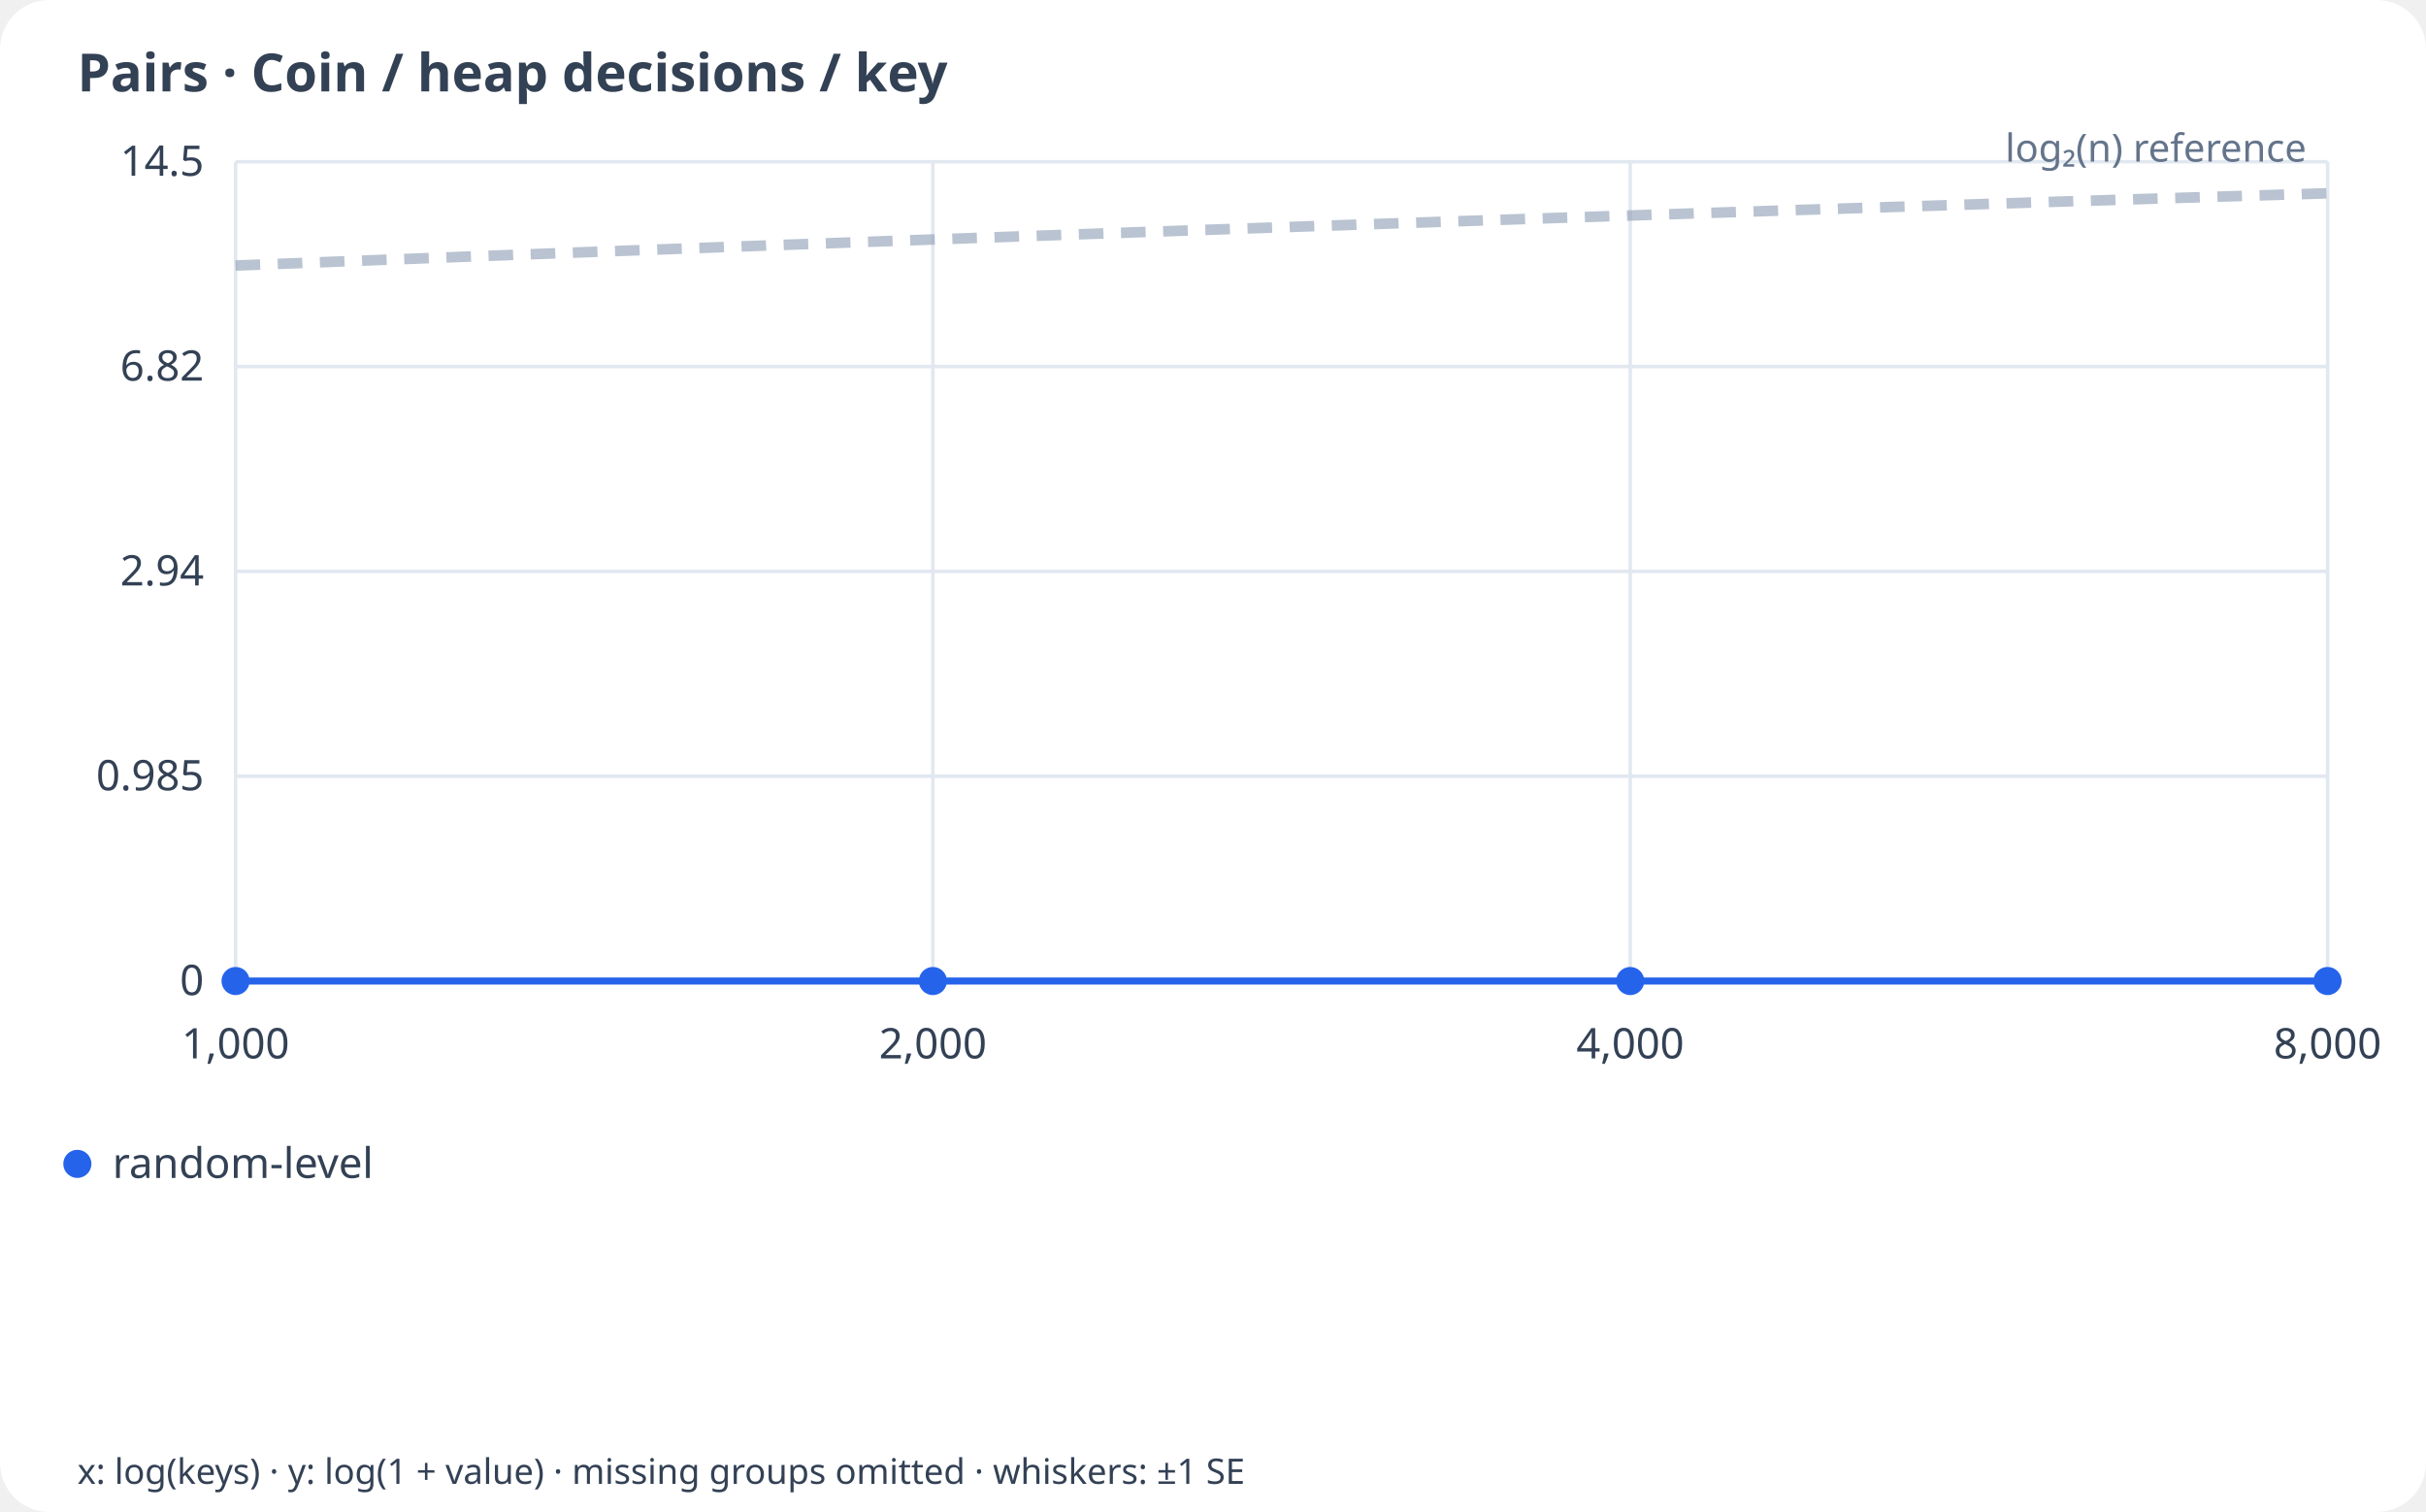
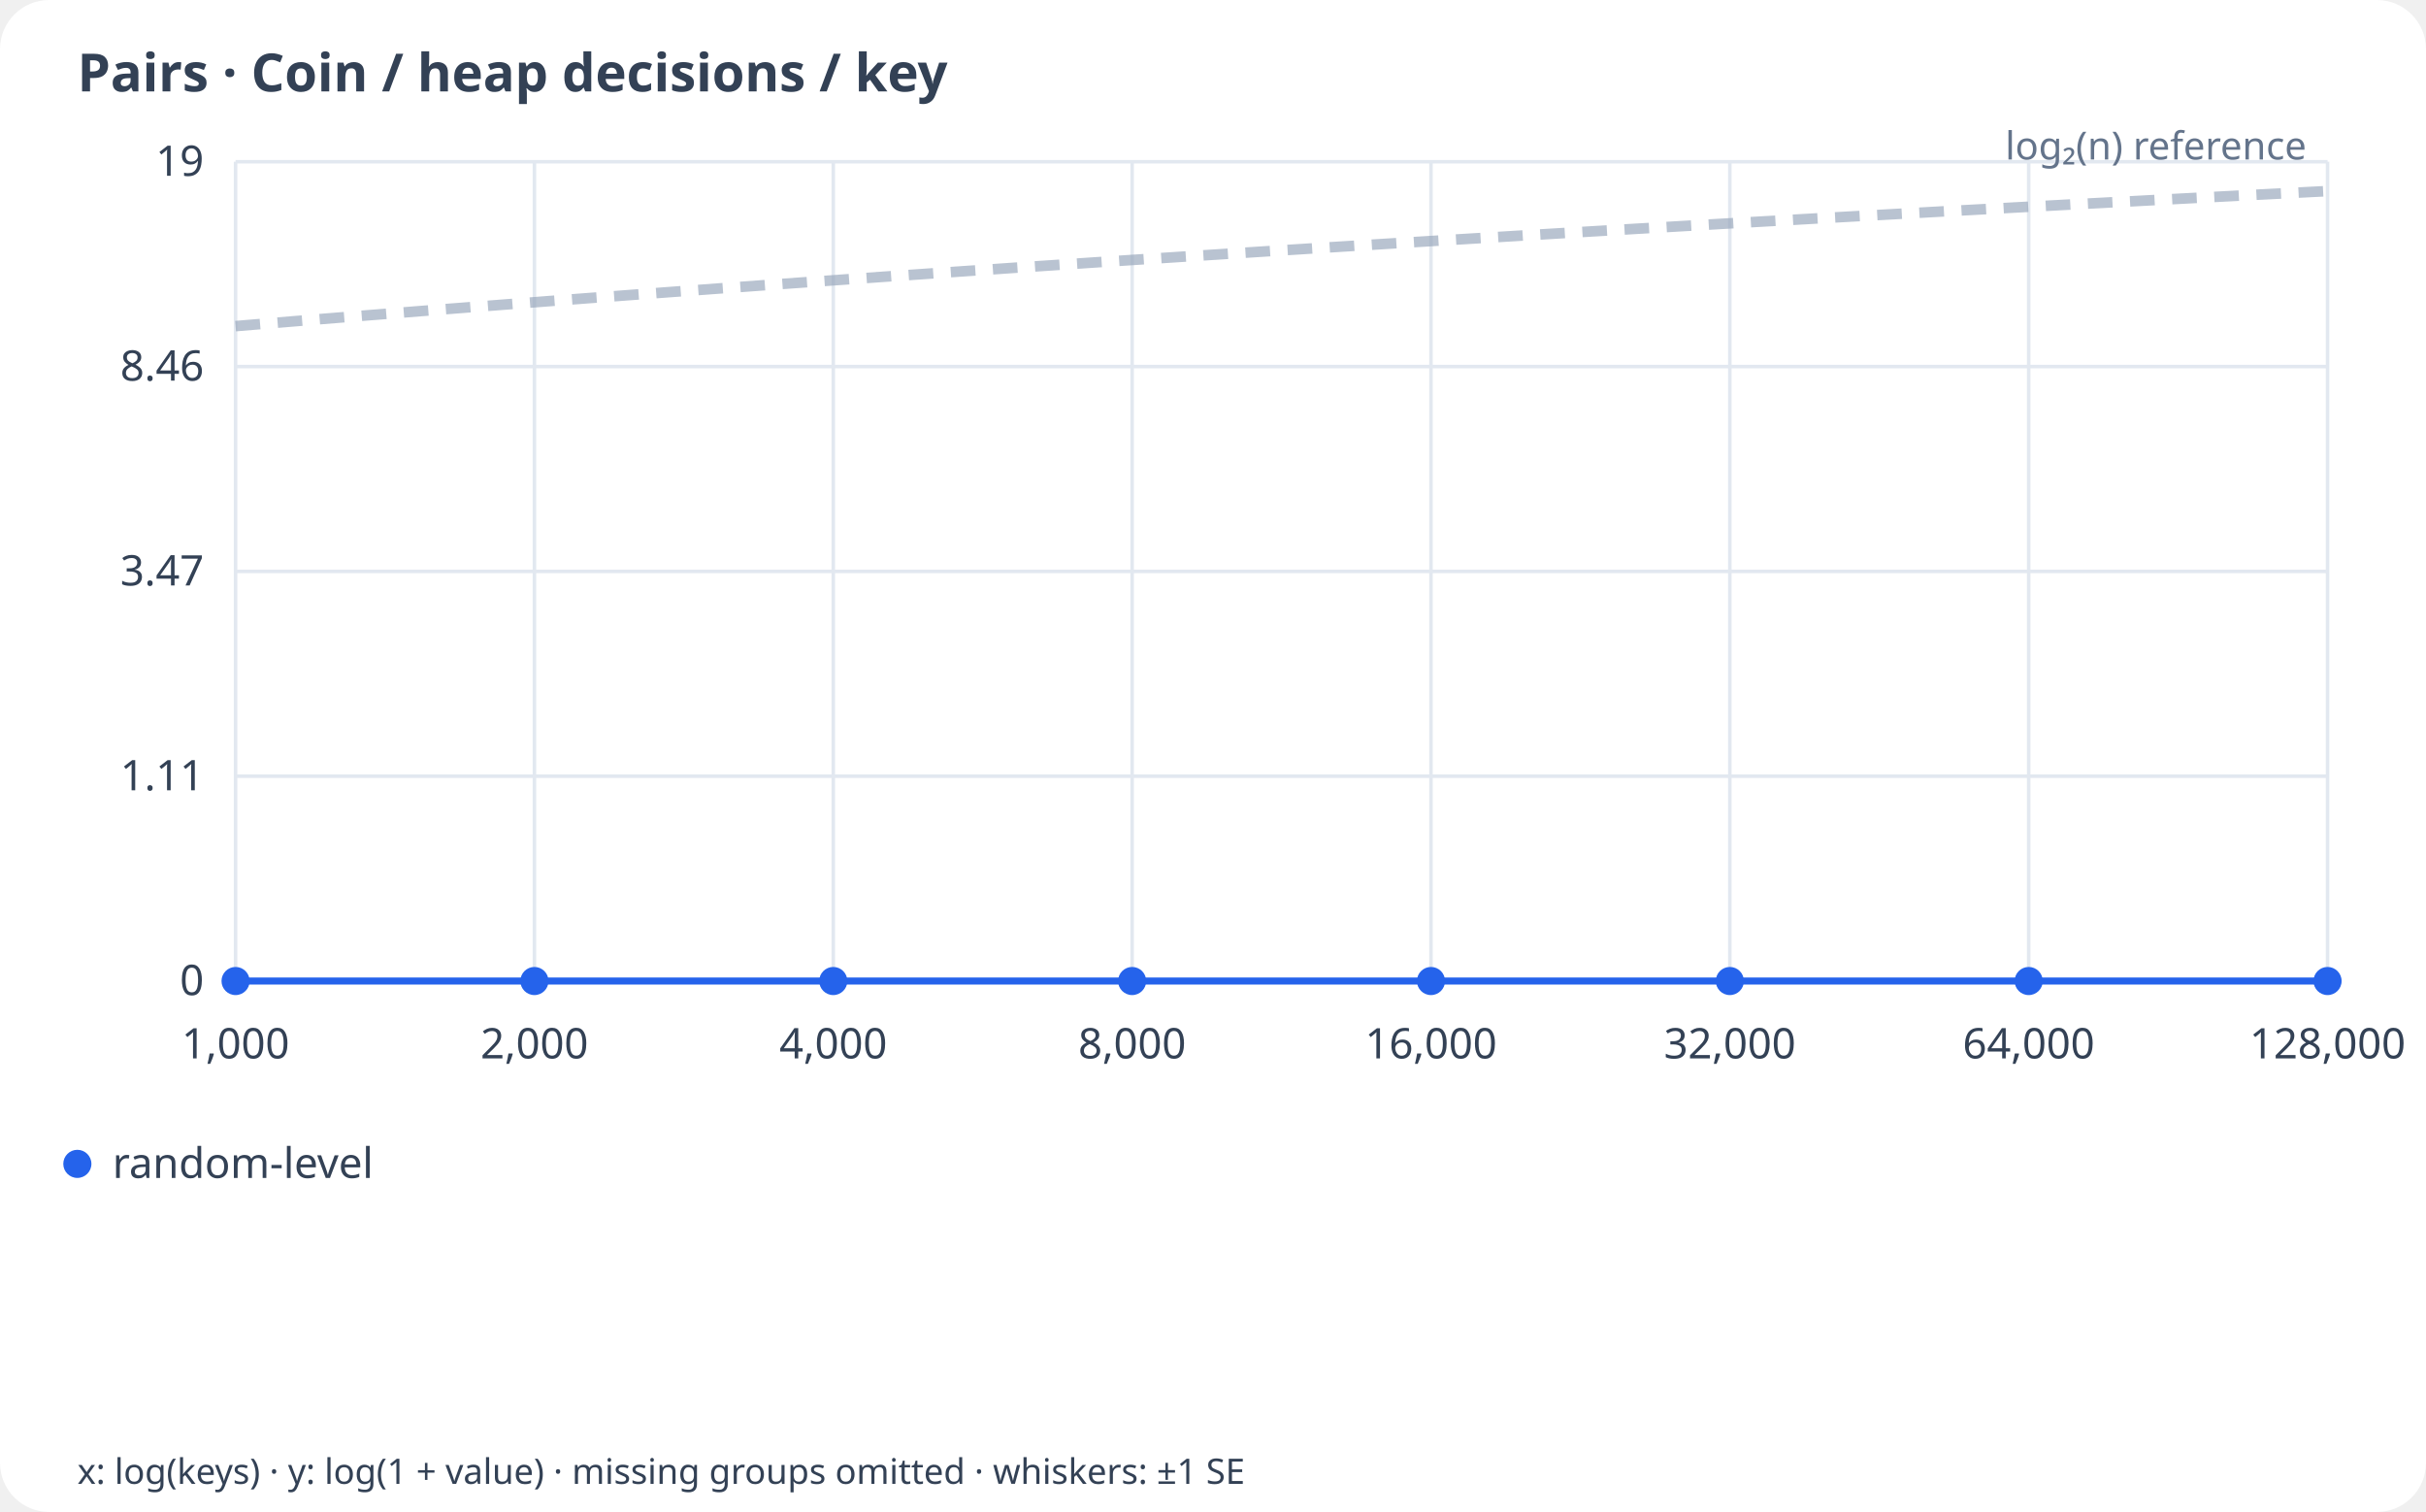
<svg xmlns="http://www.w3.org/2000/svg" viewBox="0 0 690 430" role="img" aria-labelledby="title desc">
  <style>text{font:12px system-ui,sans-serif;fill:#334155}.grid{stroke:#e2e8f0}path,line{vector-effect:non-scaling-stroke}</style>
  <rect width="690" height="430" rx="14" fill="white" />
  <text x="22" y="26" style="font-size:15px;font-weight:650">Pairs · Coin / heap decisions / key</text>
  <line class="grid" x1="67" x2="662" y1="279.00" y2="279.00" />
  <text x="58" y="283.00" text-anchor="end">0</text>
  <line class="grid" x1="67" x2="662" y1="220.75" y2="220.75" />
-   <text x="58" y="224.75" text-anchor="end">0.985</text>
+   <text x="58" y="224.75" text-anchor="end">1.11</text>
  <line class="grid" x1="67" x2="662" y1="162.50" y2="162.50" />
-   <text x="58" y="166.50" text-anchor="end">2.94</text>
+   <text x="58" y="166.50" text-anchor="end">3.47</text>
  <line class="grid" x1="67" x2="662" y1="104.25" y2="104.25" />
-   <text x="58" y="108.25" text-anchor="end">6.82</text>
+   <text x="58" y="108.25" text-anchor="end">8.46</text>
  <line class="grid" x1="67" x2="662" y1="46.00" y2="46.00" />
-   <text x="58" y="50.00" text-anchor="end">14.5</text>
+   <text x="58" y="50.00" text-anchor="end">19</text>
  <line class="grid" x1="67.00" x2="67.00" y1="46" y2="279" />
  <text x="67.00" y="301" text-anchor="middle">1,000</text>
-   <line class="grid" x1="265.33" x2="265.33" y1="46" y2="279" />
-   <text x="265.33" y="301" text-anchor="middle">2,000</text>
-   <line class="grid" x1="463.67" x2="463.67" y1="46" y2="279" />
-   <text x="463.67" y="301" text-anchor="middle">4,000</text>
+   <line class="grid" x1="152.00" x2="152.00" y1="46" y2="279" />
+   <text x="152.00" y="301" text-anchor="middle">2,000</text>
+   <line class="grid" x1="237.00" x2="237.00" y1="46" y2="279" />
+   <text x="237.00" y="301" text-anchor="middle">4,000</text>
+   <line class="grid" x1="322.00" x2="322.00" y1="46" y2="279" />
+   <text x="322.00" y="301" text-anchor="middle">8,000</text>
+   <line class="grid" x1="407.00" x2="407.00" y1="46" y2="279" />
+   <text x="407.00" y="301" text-anchor="middle">16,000</text>
+   <line class="grid" x1="492.00" x2="492.00" y1="46" y2="279" />
+   <text x="492.00" y="301" text-anchor="middle">32,000</text>
+   <line class="grid" x1="577.00" x2="577.00" y1="46" y2="279" />
+   <text x="577.00" y="301" text-anchor="middle">64,000</text>
  <line class="grid" x1="662.00" x2="662.00" y1="46" y2="279" />
-   <text x="662.00" y="301" text-anchor="middle">8,000</text>
-   <path class="log-reference" d="M67.00,75.52 L72.95,75.29 L78.90,75.06 L84.85,74.83 L90.80,74.60 L96.75,74.37 L102.70,74.14 L108.65,73.91 L114.60,73.68 L120.55,73.46 L126.50,73.23 L132.45,73.00 L138.40,72.78 L144.35,72.55 L150.30,72.33 L156.25,72.11 L162.20,71.88 L168.15,71.66 L174.10,71.44 L180.05,71.22 L186.00,71.00 L191.95,70.78 L197.90,70.56 L203.85,70.34 L209.80,70.12 L215.75,69.90 L221.70,69.68 L227.65,69.47 L233.60,69.25 L239.55,69.04 L245.50,68.82 L251.45,68.61 L257.40,68.39 L263.35,68.18 L269.30,67.97 L275.25,67.75 L281.20,67.54 L287.15,67.33 L293.10,67.12 L299.05,66.91 L305.00,66.70 L310.95,66.49 L316.90,66.28 L322.85,66.07 L328.80,65.86 L334.75,65.66 L340.70,65.45 L346.65,65.24 L352.60,65.04 L358.55,64.83 L364.50,64.63 L370.45,64.42 L376.40,64.22 L382.35,64.02 L388.30,63.82 L394.25,63.61 L400.20,63.41 L406.15,63.21 L412.10,63.01 L418.05,62.81 L424.00,62.61 L429.95,62.41 L435.90,62.21 L441.85,62.01 L447.80,61.81 L453.75,61.62 L459.70,61.42 L465.65,61.22 L471.60,61.03 L477.55,60.83 L483.50,60.63 L489.45,60.44 L495.40,60.25 L501.35,60.05 L507.30,59.86 L513.25,59.66 L519.20,59.47 L525.15,59.28 L531.10,59.09 L537.05,58.90 L543.00,58.71 L548.95,58.52 L554.90,58.33 L560.85,58.14 L566.80,57.95 L572.75,57.76 L578.70,57.57 L584.65,57.38 L590.60,57.19 L596.55,57.01 L602.50,56.82 L608.45,56.63 L614.40,56.45 L620.35,56.26 L626.30,56.08 L632.25,55.89 L638.20,55.71 L644.15,55.52 L650.10,55.34 L656.05,55.16 L662.00,54.97" stroke="#94a3b8" stroke-width="3" stroke-dasharray="7 5" opacity="0.65" fill="none" />
-   <text x="656" y="45.97" text-anchor="end" style="fill:#64748b;font-size:11px">log₂(n) reference</text>
+   <text x="662.00" y="301" text-anchor="middle">128,000</text>
+   <path class="log-reference" d="M67.00,92.75 L72.95,92.25 L78.90,91.76 L84.85,91.27 L90.80,90.78 L96.75,90.30 L102.70,89.82 L108.65,89.35 L114.60,88.87 L120.55,88.40 L126.50,87.93 L132.45,87.47 L138.40,87.01 L144.35,86.55 L150.30,86.09 L156.25,85.63 L162.20,85.18 L168.15,84.73 L174.10,84.29 L180.05,83.84 L186.00,83.40 L191.95,82.96 L197.90,82.53 L203.85,82.09 L209.80,81.66 L215.75,81.23 L221.70,80.80 L227.65,80.38 L233.60,79.96 L239.55,79.54 L245.50,79.12 L251.45,78.70 L257.40,78.29 L263.35,77.88 L269.30,77.47 L275.25,77.06 L281.20,76.66 L287.15,76.25 L293.10,75.85 L299.05,75.46 L305.00,75.06 L310.95,74.66 L316.90,74.27 L322.85,73.88 L328.80,73.49 L334.75,73.11 L340.70,72.72 L346.65,72.34 L352.60,71.96 L358.55,71.58 L364.50,71.20 L370.45,70.83 L376.40,70.45 L382.35,70.08 L388.30,69.71 L394.25,69.34 L400.20,68.98 L406.15,68.61 L412.10,68.25 L418.05,67.89 L424.00,67.53 L429.95,67.17 L435.90,66.81 L441.85,66.46 L447.80,66.10 L453.75,65.75 L459.70,65.40 L465.65,65.05 L471.60,64.71 L477.55,64.36 L483.50,64.02 L489.45,63.67 L495.40,63.33 L501.35,62.99 L507.30,62.66 L513.25,62.32 L519.20,61.98 L525.15,61.65 L531.10,61.32 L537.05,60.99 L543.00,60.66 L548.95,60.33 L554.90,60.00 L560.85,59.68 L566.80,59.36 L572.75,59.03 L578.70,58.71 L584.65,58.39 L590.60,58.07 L596.55,57.76 L602.50,57.44 L608.45,57.13 L614.40,56.81 L620.35,56.50 L626.30,56.19 L632.25,55.88 L638.20,55.57 L644.15,55.26 L650.10,54.96 L656.05,54.65 L662.00,54.35" stroke="#94a3b8" stroke-width="3" stroke-dasharray="7 5" opacity="0.65" fill="none" />
+   <text x="656" y="45.35" text-anchor="end" style="fill:#64748b;font-size:11px">log₂(n) reference</text>
  <path d="M67.00,279.00V279.00 M64.00,279.00h6 M64.00,279.00h6" stroke="#2563eb" fill="none" />
  <circle cx="67.00" cy="279.00" r="4" fill="#2563eb" />
-   <path d="M67.00,279.00 L265.33,279.00" stroke="#2563eb" stroke-width="2" fill="none" />
-   <path d="M265.33,279.00V279.00 M262.33,279.00h6 M262.33,279.00h6" stroke="#2563eb" fill="none" />
-   <circle cx="265.33" cy="279.00" r="4" fill="#2563eb" />
-   <path d="M265.33,279.00 L463.67,279.00" stroke="#2563eb" stroke-width="2" fill="none" />
-   <path d="M463.67,279.00V279.00 M460.67,279.00h6 M460.67,279.00h6" stroke="#2563eb" fill="none" />
-   <circle cx="463.67" cy="279.00" r="4" fill="#2563eb" />
-   <path d="M463.67,279.00 L662.00,279.00" stroke="#2563eb" stroke-width="2" fill="none" />
+   <path d="M67.00,279.00 L152.00,279.00" stroke="#2563eb" stroke-width="2" fill="none" />
+   <path d="M152.00,279.00V279.00 M149.00,279.00h6 M149.00,279.00h6" stroke="#2563eb" fill="none" />
+   <circle cx="152.00" cy="279.00" r="4" fill="#2563eb" />
+   <path d="M152.00,279.00 L237.00,279.00" stroke="#2563eb" stroke-width="2" fill="none" />
+   <path d="M237.00,279.00V279.00 M234.00,279.00h6 M234.00,279.00h6" stroke="#2563eb" fill="none" />
+   <circle cx="237.00" cy="279.00" r="4" fill="#2563eb" />
+   <path d="M237.00,279.00 L322.00,279.00" stroke="#2563eb" stroke-width="2" fill="none" />
+   <path d="M322.00,279.00V279.00 M319.00,279.00h6 M319.00,279.00h6" stroke="#2563eb" fill="none" />
+   <circle cx="322.00" cy="279.00" r="4" fill="#2563eb" />
+   <path d="M322.00,279.00 L407.00,279.00" stroke="#2563eb" stroke-width="2" fill="none" />
+   <path d="M407.00,279.00V279.00 M404.00,279.00h6 M404.00,279.00h6" stroke="#2563eb" fill="none" />
+   <circle cx="407.00" cy="279.00" r="4" fill="#2563eb" />
+   <path d="M407.00,279.00 L492.00,279.00" stroke="#2563eb" stroke-width="2" fill="none" />
+   <path d="M492.00,279.00V279.00 M489.00,279.00h6 M489.00,279.00h6" stroke="#2563eb" fill="none" />
+   <circle cx="492.00" cy="279.00" r="4" fill="#2563eb" />
+   <path d="M492.00,279.00 L577.00,279.00" stroke="#2563eb" stroke-width="2" fill="none" />
+   <path d="M577.00,279.00V279.00 M574.00,279.00h6 M574.00,279.00h6" stroke="#2563eb" fill="none" />
+   <circle cx="577.00" cy="279.00" r="4" fill="#2563eb" />
+   <path d="M577.00,279.00 L662.00,279.00" stroke="#2563eb" stroke-width="2" fill="none" />
  <path d="M662.00,279.00V279.00 M659.00,279.00h6 M659.00,279.00h6" stroke="#2563eb" fill="none" />
  <circle cx="662.00" cy="279.00" r="4" fill="#2563eb" />
  <circle cx="22" cy="331" r="4" fill="#2563eb" />
  <text x="32" y="335">random-level</text>
  <text x="22" y="422" style="font-size:10px">x: log(keys) · y: log(1 + value) · missing groups omitted · whiskers: ±1 SE</text>
</svg>
